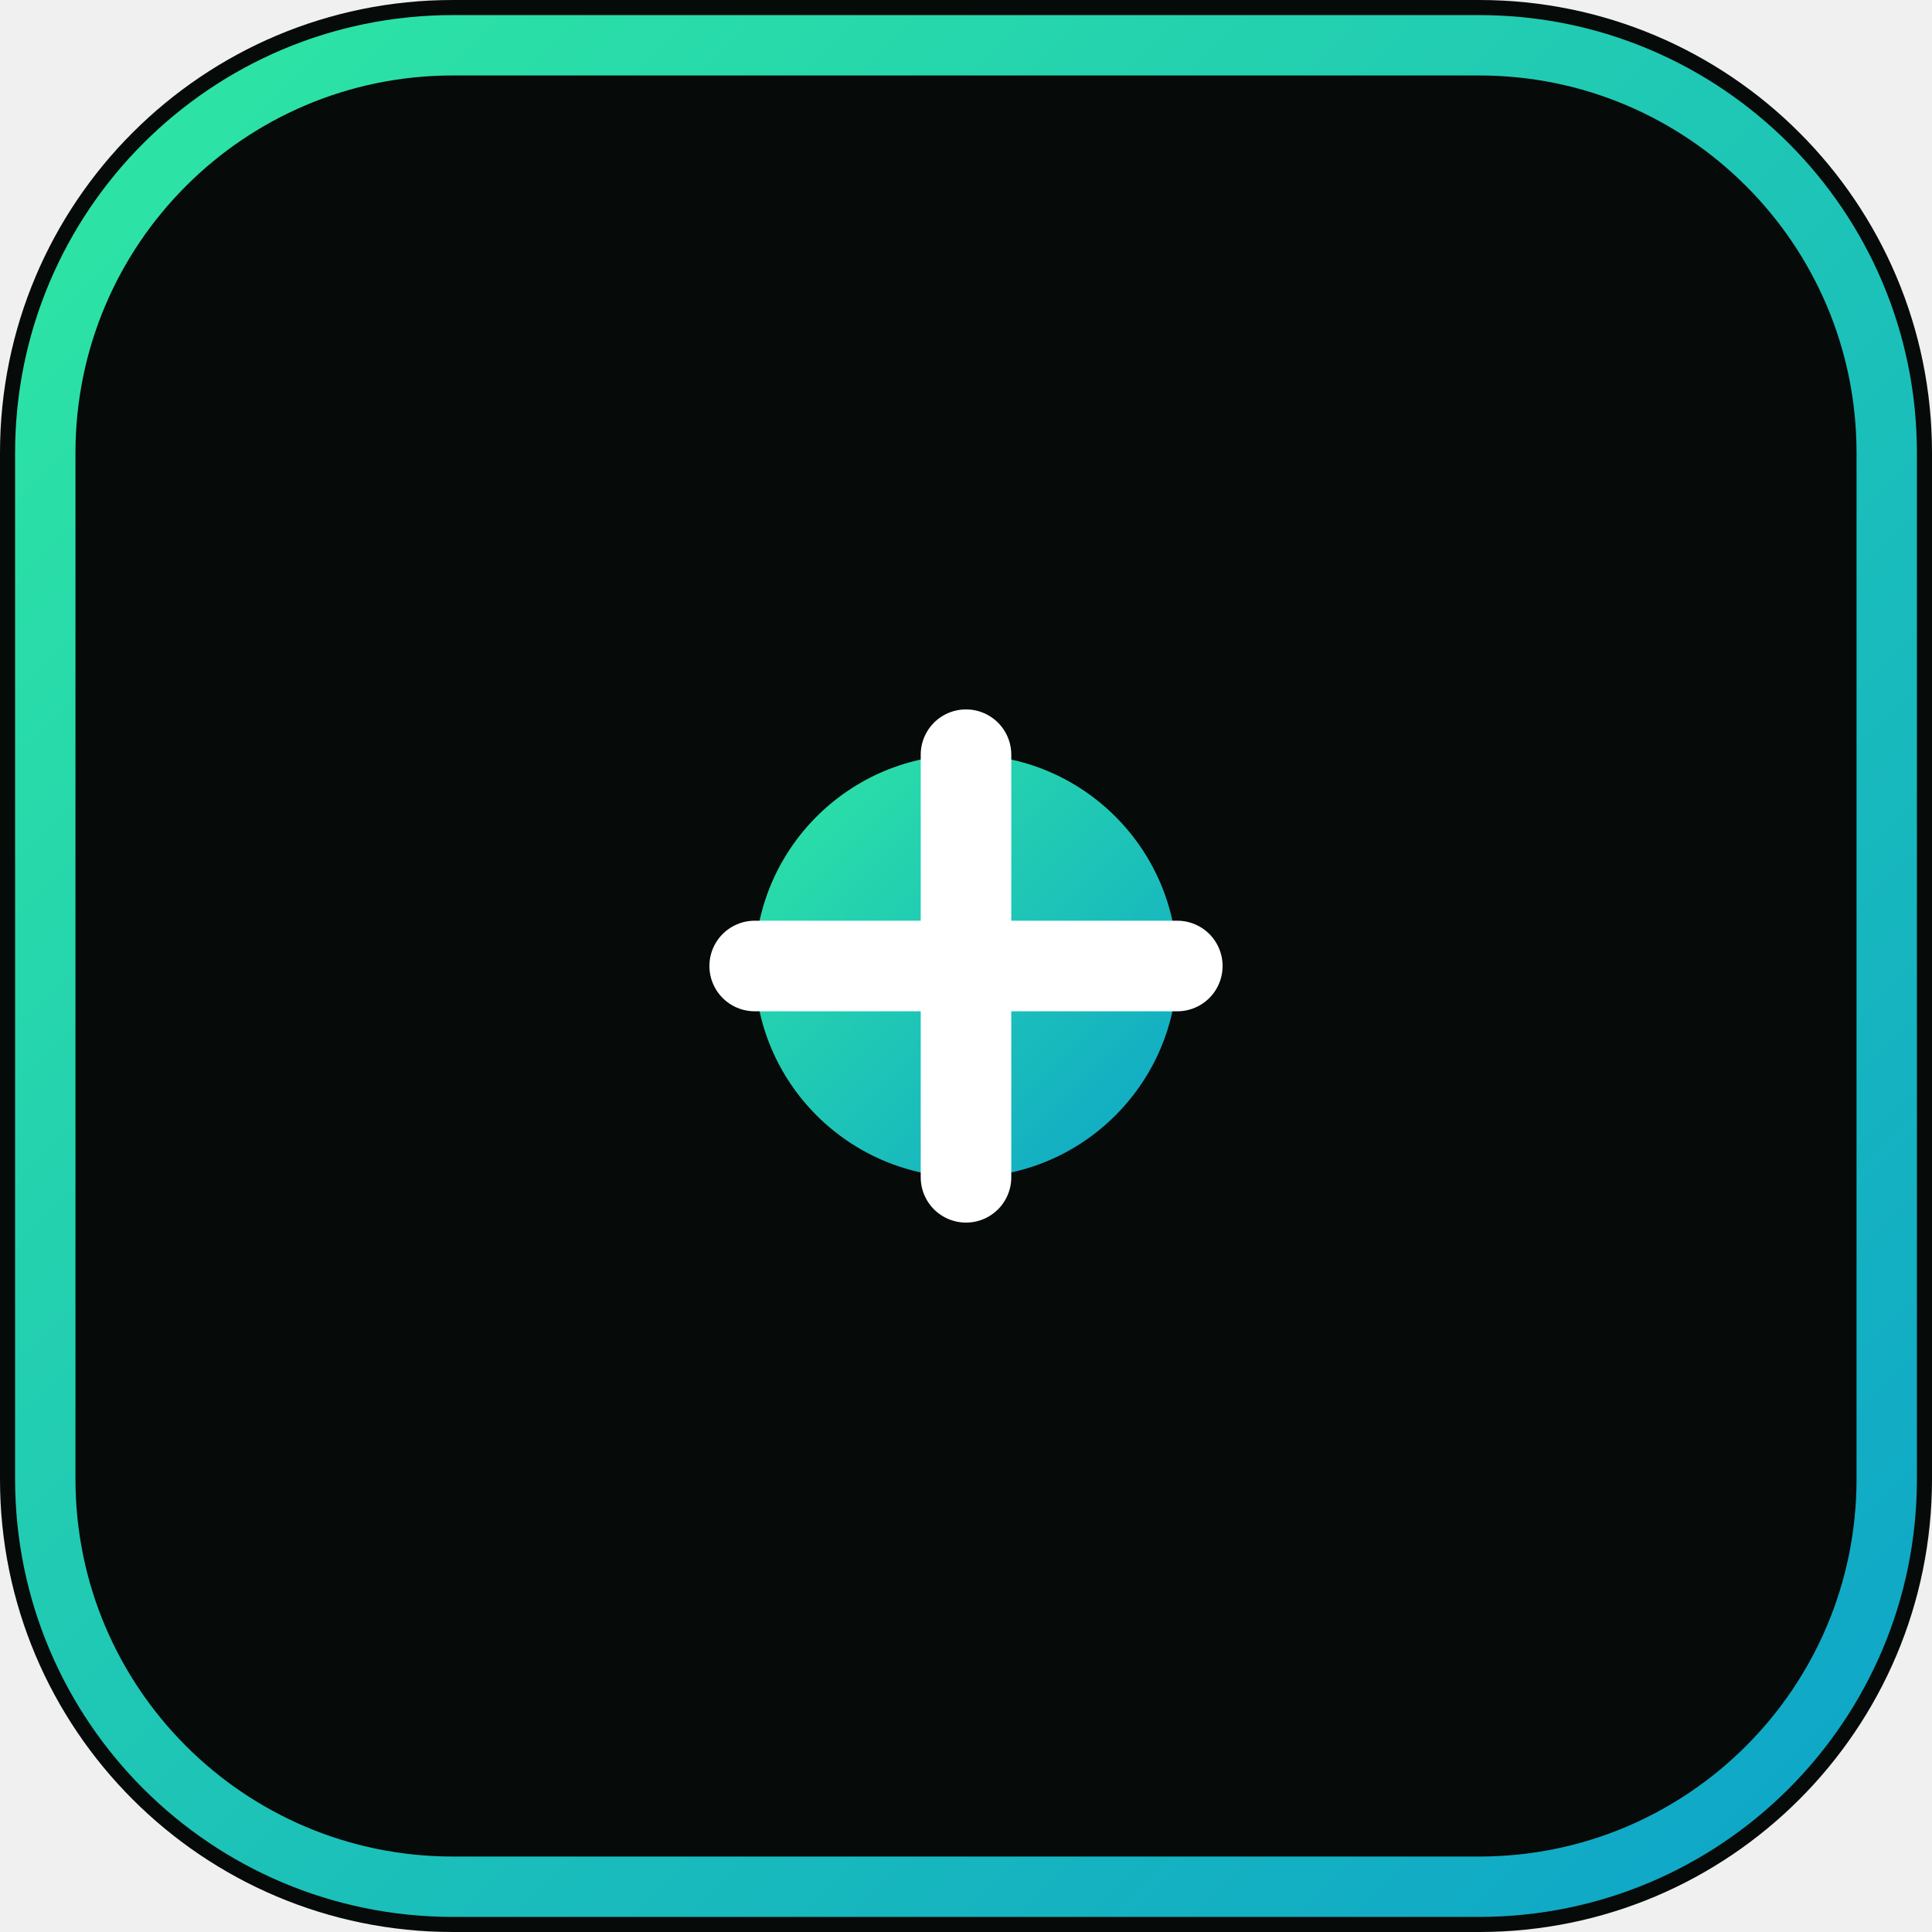
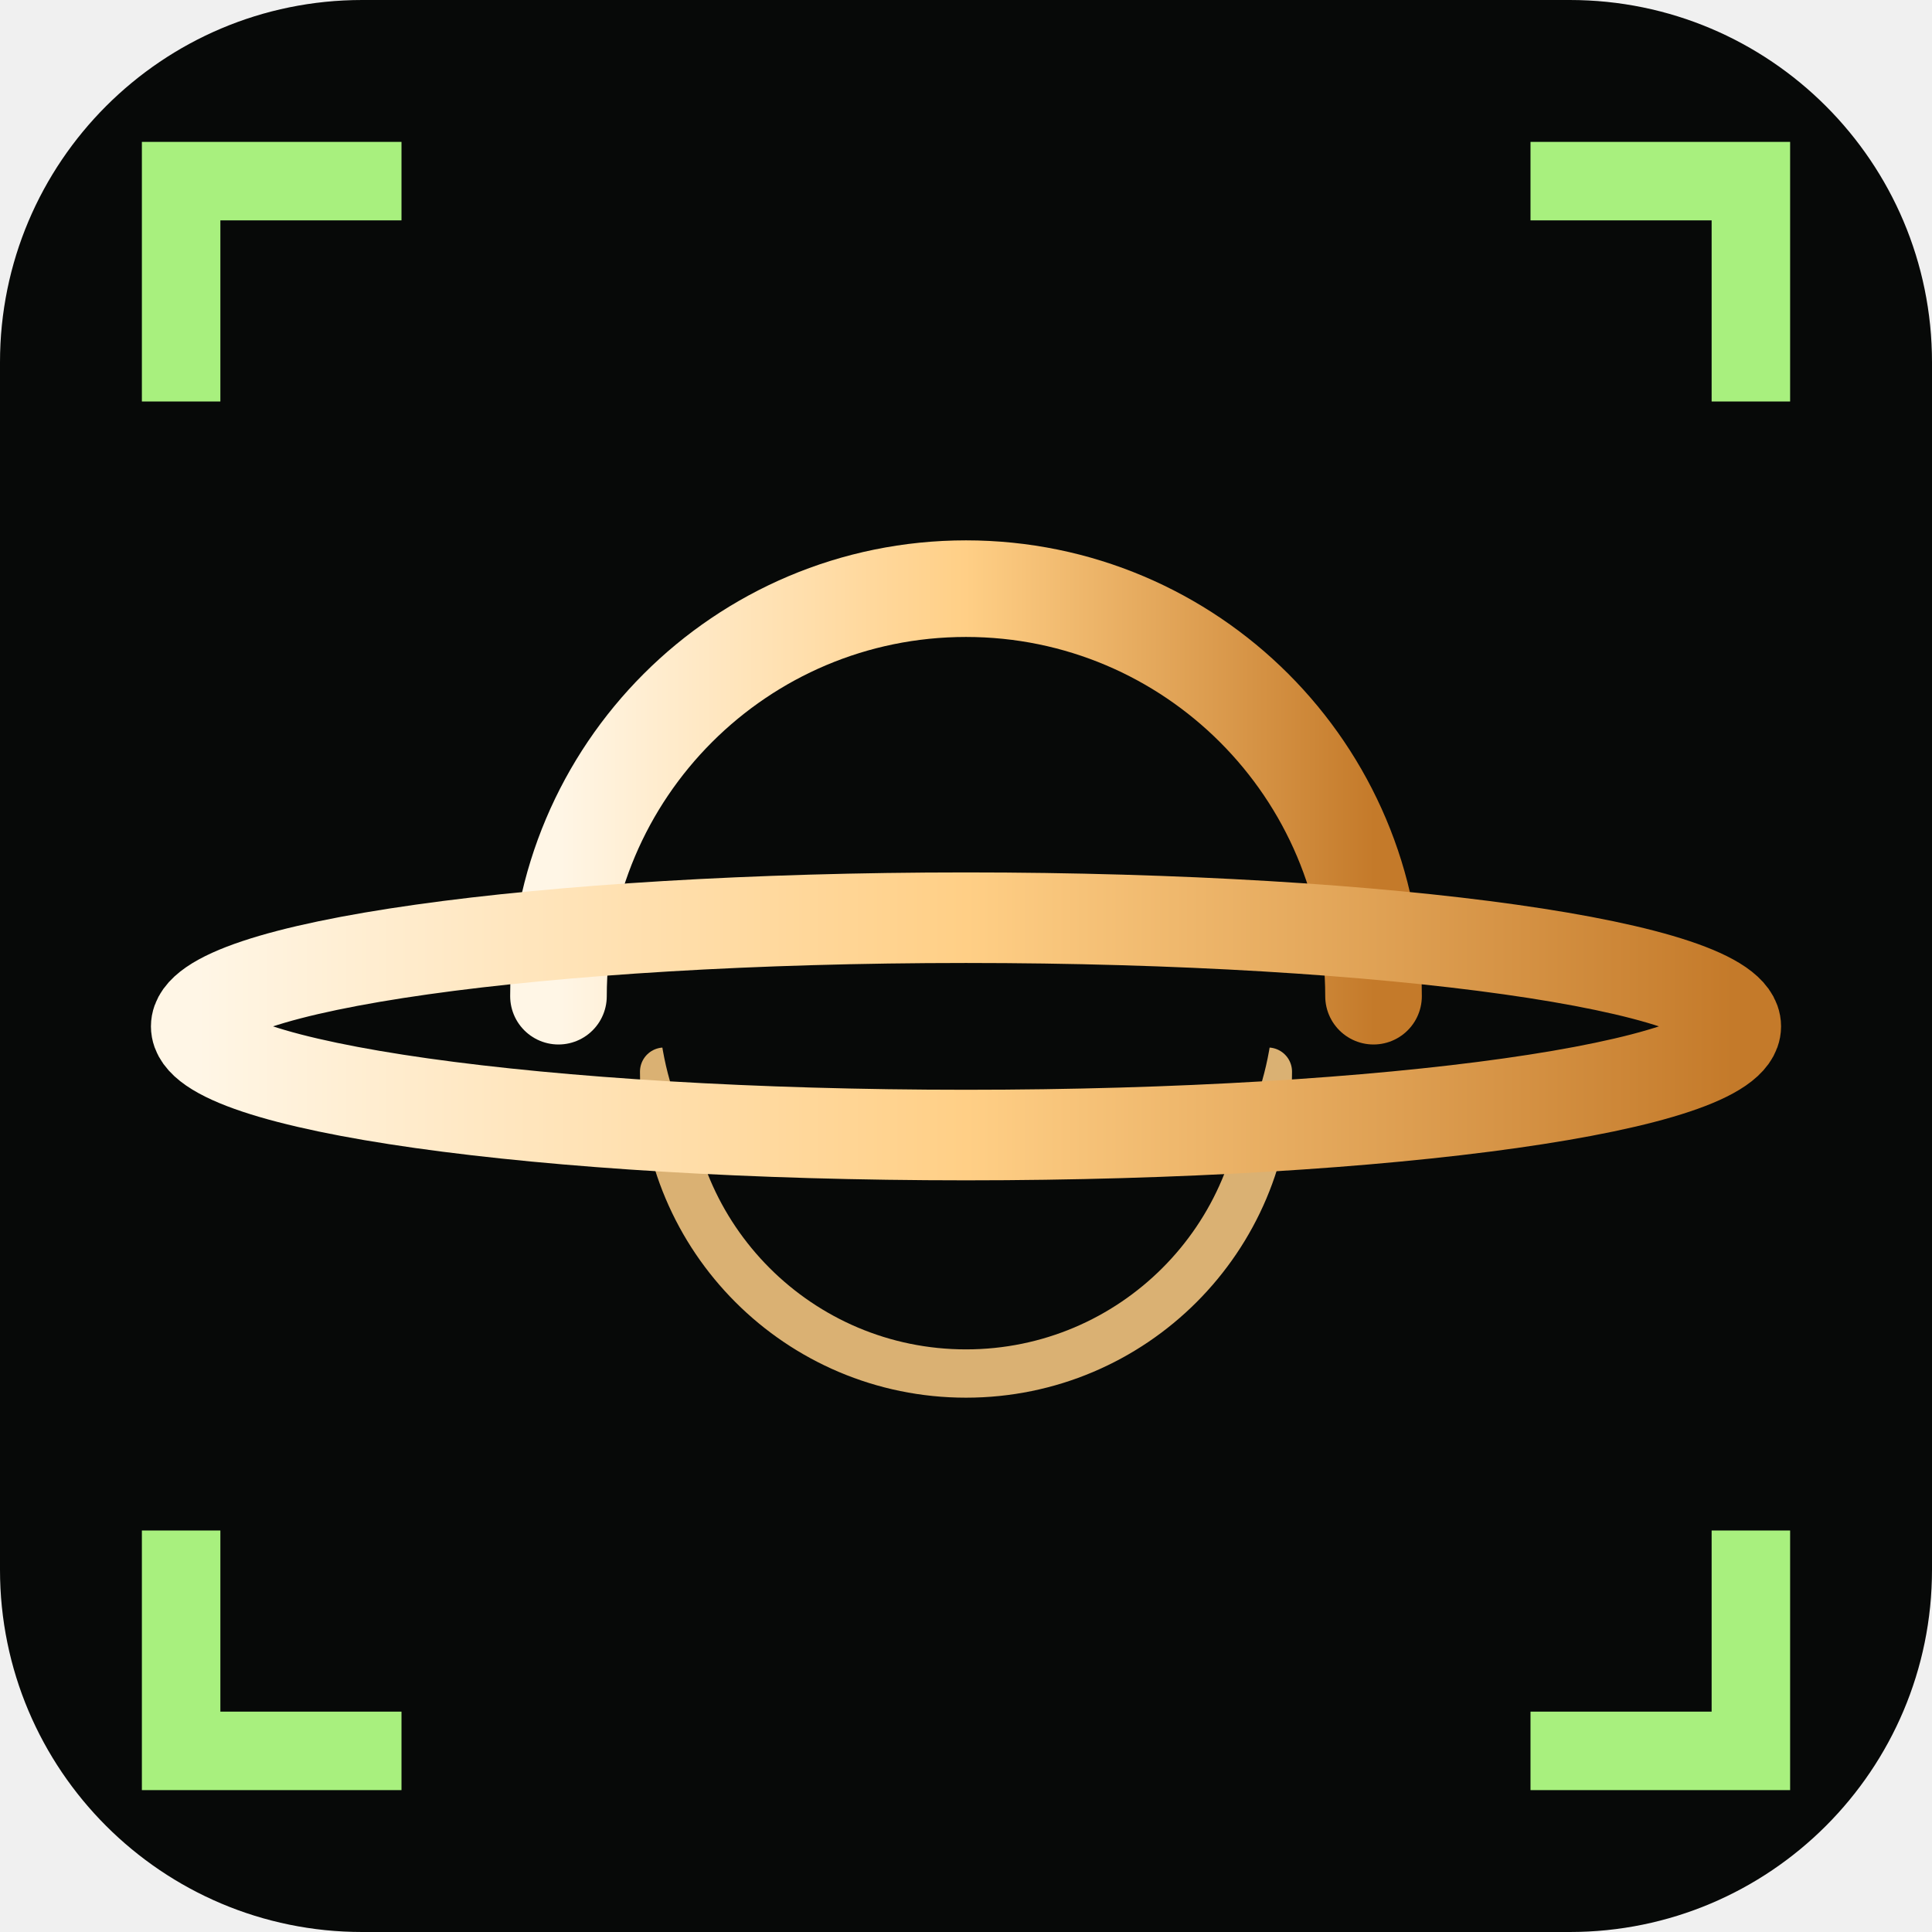
<svg xmlns="http://www.w3.org/2000/svg" viewBox="0 0 64 64" width="64" height="64">
  <defs>
-     <linearGradient id="g" x1="0" y1="0" x2="1" y2="1">
-       <stop offset="0" stop-color="#2ee6a3" />
-       <stop offset="1" stop-color="#0ea5c9" />
+     <linearGradient id="disk" x1="0" y1="0" x2="1" y2="0">
+       <stop offset="0" stop-color="#fff6e6" />
+       <stop offset="0.5" stop-color="#ffcf86" />
+       <stop offset="1" stop-color="#c47a2a" />
    </linearGradient>
  </defs>
-   <rect width="64" height="64" rx="15" fill="#060a09" />
-   <rect x="1.5" y="1.5" width="61" height="61" rx="13.5" fill="none" stroke="url(#g)" stroke-width="2" />
-   <circle cx="32" cy="32" r="7" fill="url(#g)" />
-   <path d="M32 25v14M25 32h14" stroke="#fff" stroke-width="3" stroke-linecap="round" />
+   <rect width="64" height="64" rx="12" fill="#070908" />
+   <path d="M18.5 33 A13.5 13.5 0 0 1 45.5 33" fill="none" stroke="url(#disk)" stroke-width="3.2" stroke-linecap="round" />
+   <path d="M22 35.5 A10 10 0 0 0 42 35.5" fill="none" stroke="#ffcf86" stroke-width="1.6" stroke-linecap="round" opacity="0.85" />
+   <circle cx="32" cy="33" r="10.2" fill="#070908" />
+   <ellipse cx="32" cy="34" rx="25.5" ry="3.6" fill="none" stroke="url(#disk)" stroke-width="3" />
+   <path d="M6 12V6h6M52 6h6v6M58 52v6h-6M12 58H6v-6" fill="none" stroke="#a8f07e" stroke-width="2.6" stroke-linecap="square" />
</svg>
